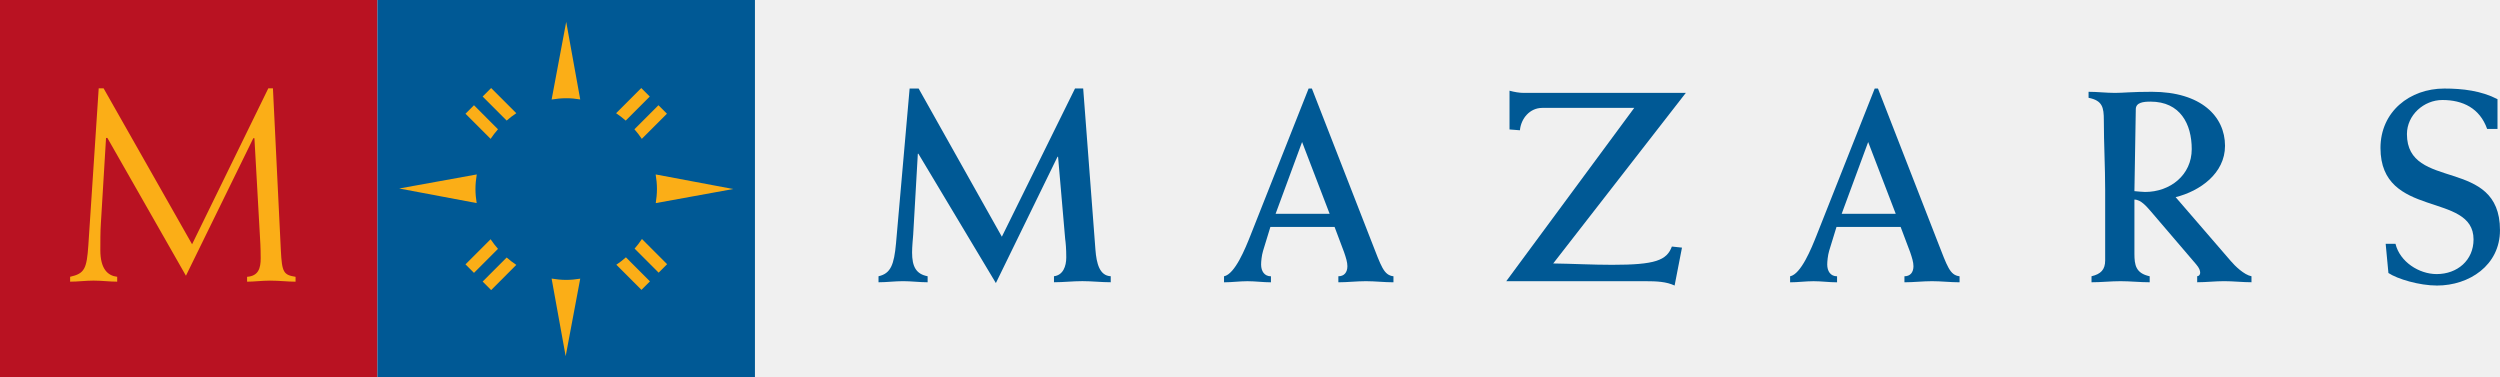
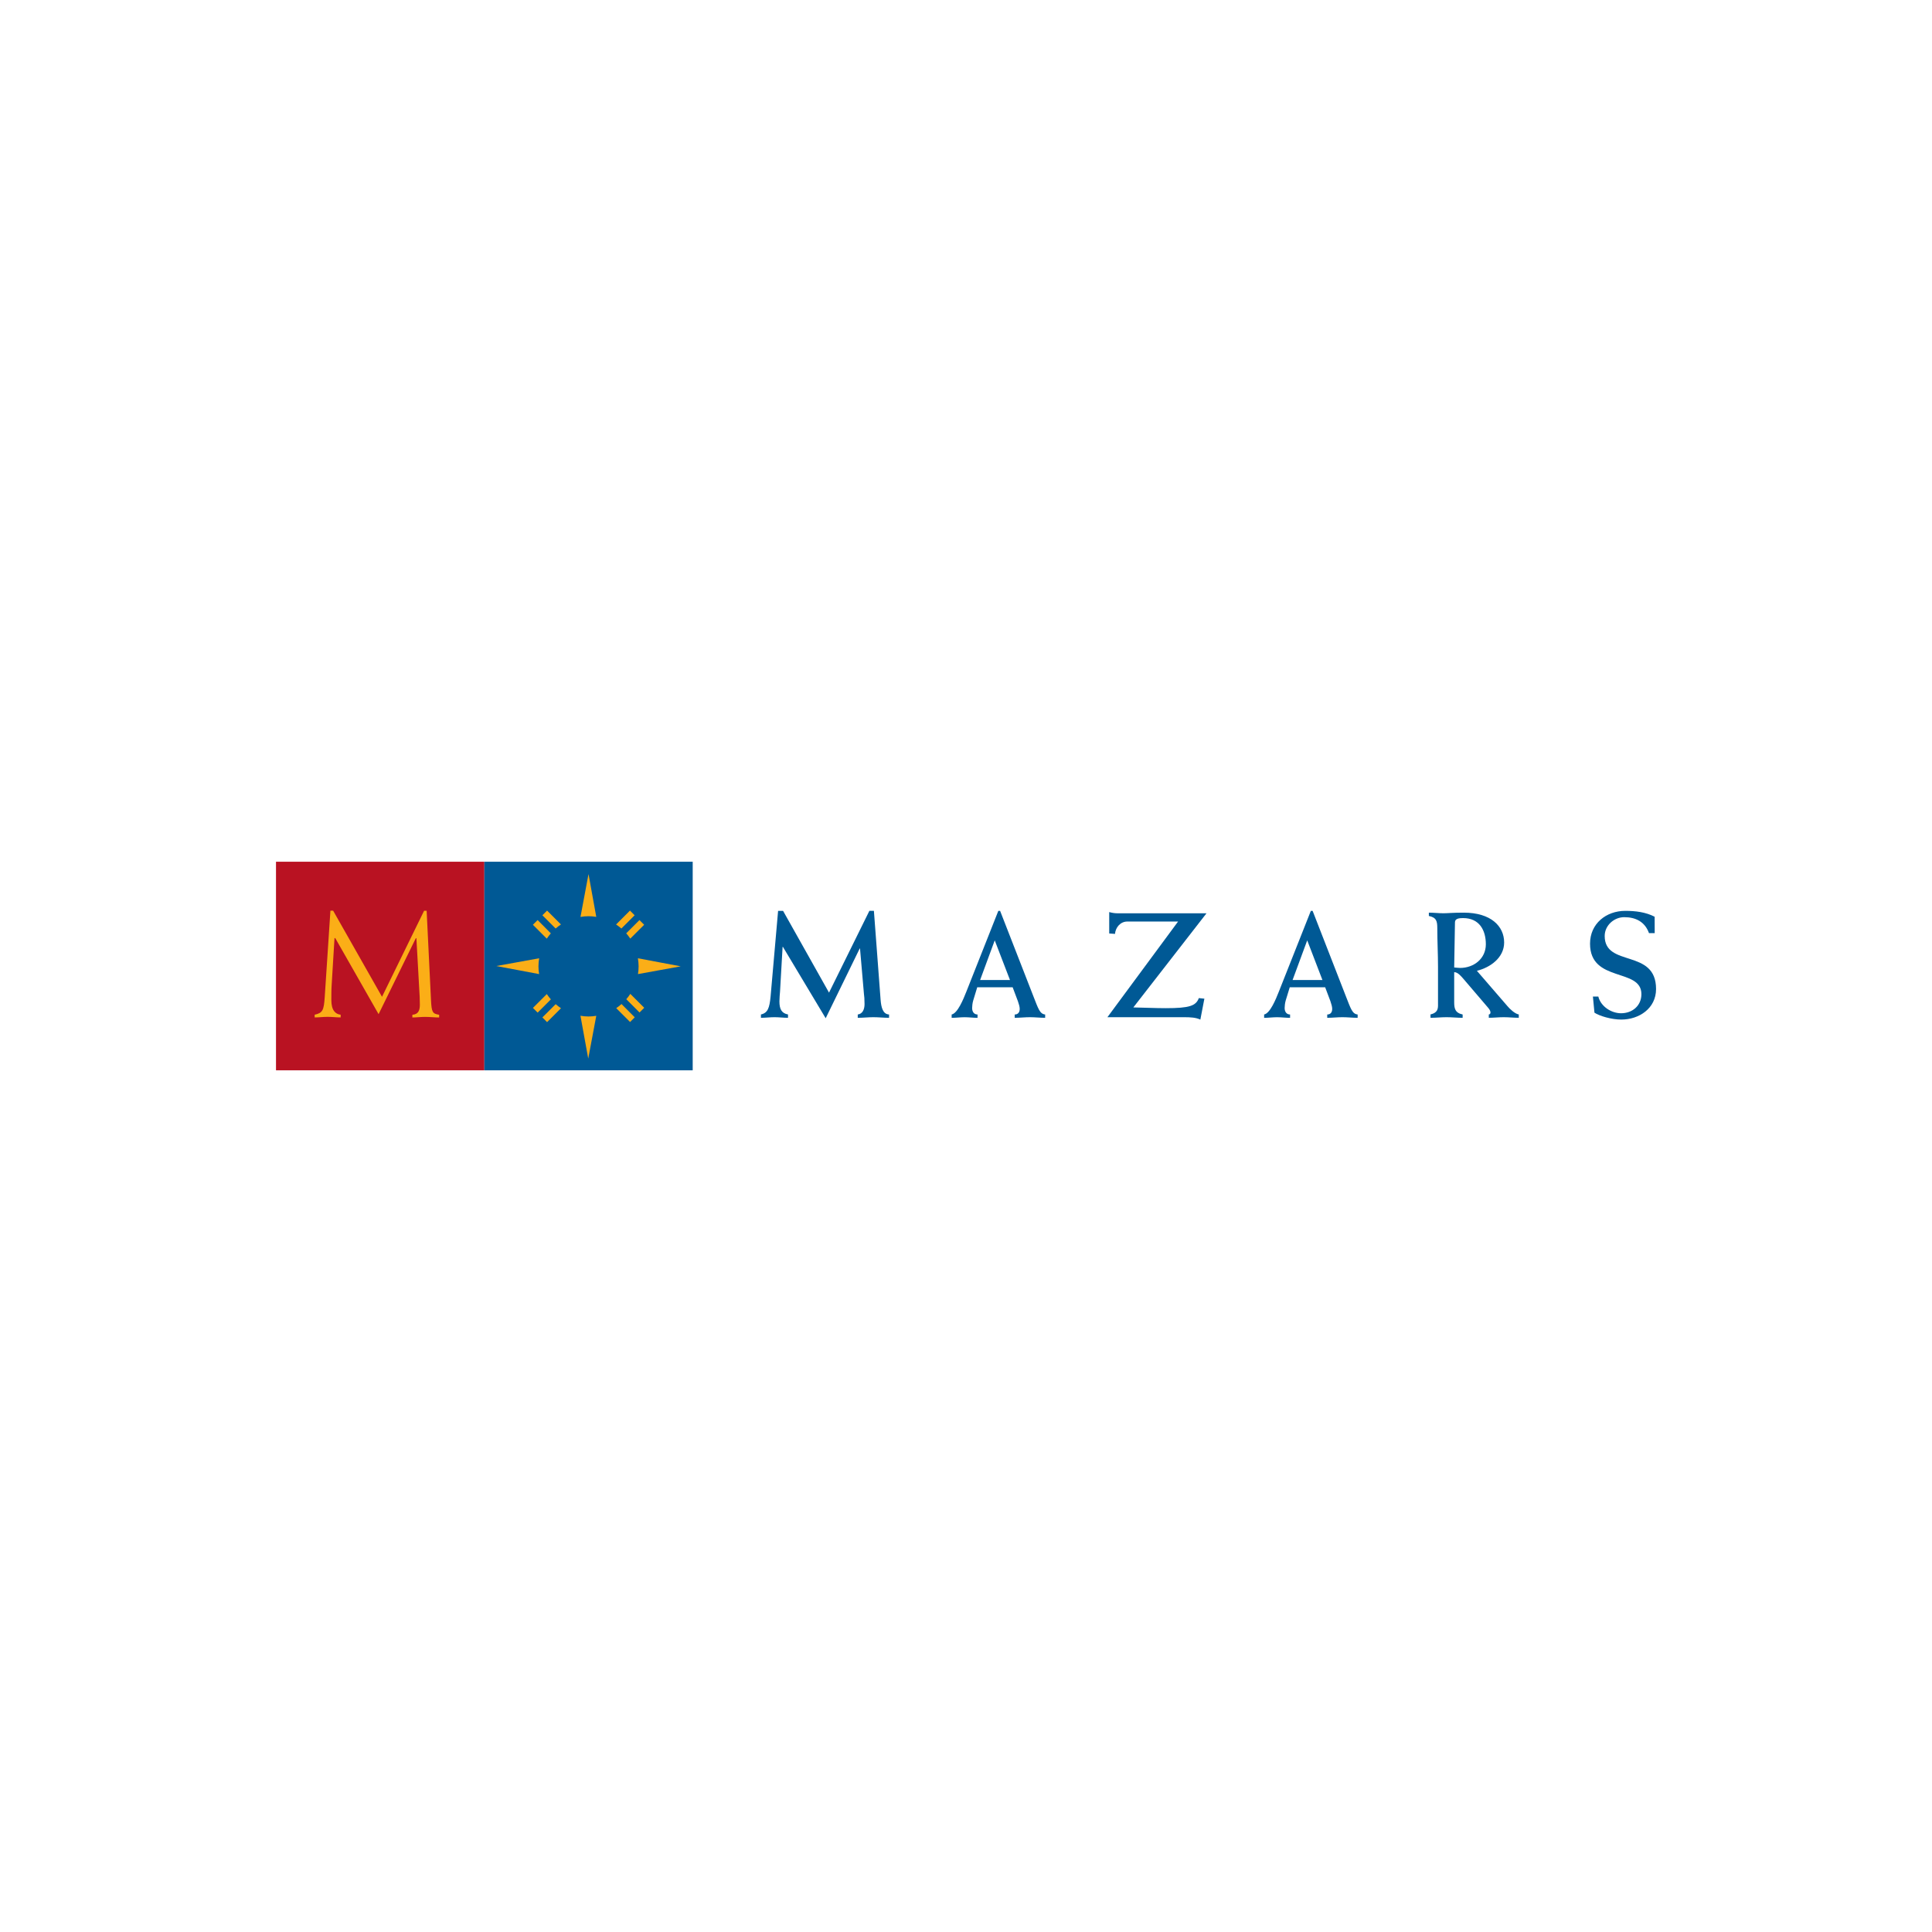
- <svg xmlns="http://www.w3.org/2000/svg" version="1.1" id="Layer_1" x="0px" y="0px" width="120px" height="18.09px" viewBox="39.5 5.955 120 18.09" enable-background="new 39.5 5.955 120 18.09" xml:space="preserve">
+ <svg xmlns="http://www.w3.org/2000/svg" version="1.1" id="Layer_1" x="0px" y="0px" width="70px" height="70px" viewBox="25 0 70 70" enable-background="new 25 0 70 70" xml:space="preserve">
+   <rect x="25" y="0" fill="#FFFFFF" width="70" height="70" />
  <g>
-     <rect x="39.5" y="5.933" fill="#B91222" width="18.118" height="18.135" />
+     <rect x="35" y="31.222" fill="#B91222" width="7.549" height="7.557" />
    <g>
-       <rect x="57.618" y="5.933" fill="#005995" width="18.119" height="18.135" />
-       <path fill="#005995" d="M66.678,15" />
+       <rect x="42.549" y="31.222" fill="#005995" width="7.549" height="7.557" />
+       <path fill="#005995" d="M46.323,35" />
    </g>
    <g>
-       <path fill="#FBAE17" d="M61.843,18.644l0.408,0.409l1.152-1.154c-0.127-0.146-0.247-0.298-0.354-0.46L61.843,18.644z" />
-       <path fill="#FBAE17" d="M62.667,19.47l0.408,0.409l1.207-1.209c-0.162-0.107-0.315-0.228-0.462-0.354L62.667,19.47z" />
-       <path fill="#FBAE17" d="M70.29,19.868l0.407-0.407l-1.153-1.155c-0.145,0.128-0.297,0.248-0.46,0.356L70.29,19.868z" />
-       <path fill="#FBAE17" d="M69.961,17.888l1.153,1.155l0.407-0.407l-1.208-1.209C70.207,17.589,70.088,17.742,69.961,17.888z" />
-       <path fill="#FBAE17" d="M71.513,11.414l-0.408-0.408l-1.153,1.154c0.128,0.146,0.248,0.298,0.355,0.46L71.513,11.414z" />
-       <path fill="#FBAE17" d="M70.688,10.589l-0.407-0.408l-1.208,1.209c0.163,0.106,0.315,0.226,0.462,0.354L70.688,10.589z" />
-       <path fill="#FBAE17" d="M63.075,10.181l-0.408,0.408l1.153,1.154c0.146-0.128,0.3-0.247,0.462-0.354L63.075,10.181z" />
-       <path fill="#FBAE17" d="M62.251,11.006l-0.408,0.408l1.206,1.206c0.107-0.162,0.228-0.314,0.354-0.46L62.251,11.006z" />
-       <path fill="#FBAE17" d="M62.384,14.328l-3.722,0.675l3.718,0.7c-0.035-0.221-0.058-0.444-0.058-0.675    C62.322,14.789,62.347,14.557,62.384,14.328z" />
-       <path fill="#FBAE17" d="M65.977,19.327l0.675,3.725l0.699-3.721c-0.22,0.035-0.443,0.059-0.673,0.059    C66.438,19.39,66.206,19.365,65.977,19.327z" />
-       <path fill="#FBAE17" d="M70.976,15.704l3.718-0.676l-3.722-0.7c0.037,0.229,0.062,0.462,0.062,0.7    C71.033,15.259,71.01,15.482,70.976,15.704z" />
-       <path fill="#FBAE17" d="M67.351,10.728l-0.673-3.722l-0.7,3.726c0.229-0.038,0.461-0.062,0.7-0.062    C66.907,10.669,67.131,10.692,67.351,10.728z" />
+       <path fill="#FBAE17" d="M44.309,36.519l0.171,0.17l0.479-0.48c-0.053-0.061-0.103-0.124-0.147-0.192L44.309,36.519z" />
+       <path fill="#FBAE17" d="M44.652,36.863l0.17,0.171l0.503-0.504c-0.067-0.045-0.131-0.096-0.192-0.147L44.652,36.863z" />
+       <path fill="#FBAE17" d="M47.829,37.029l0.169-0.17l-0.48-0.481c-0.061,0.054-0.123,0.104-0.191,0.149L47.829,37.029z" />
+       <path fill="#FBAE17" d="M47.691,36.203l0.48,0.481l0.17-0.17l-0.504-0.504C47.794,36.079,47.744,36.143,47.691,36.203z" />
+       <path fill="#FBAE17" d="M48.339,33.506l-0.17-0.17l-0.48,0.48c0.053,0.061,0.103,0.124,0.147,0.192L48.339,33.506z" />
+       <path fill="#FBAE17" d="M47.994,33.162l-0.169-0.17l-0.503,0.504c0.067,0.044,0.131,0.094,0.192,0.146L47.994,33.162z" />
+       <path fill="#FBAE17" d="M44.822,32.992l-0.17,0.17l0.48,0.48c0.061-0.054,0.125-0.103,0.192-0.147L44.822,32.992z" />
+       <path fill="#FBAE17" d="M44.479,33.336l-0.171,0.17l0.503,0.503c0.045-0.068,0.096-0.132,0.147-0.192L44.479,33.336z" />
+       <path fill="#FBAE17" d="M44.534,34.72l-1.551,0.281l1.55,0.292c-0.015-0.093-0.024-0.186-0.024-0.281    C44.509,34.912,44.52,34.816,44.534,34.72z" />
+       <path fill="#FBAE17" d="M46.031,36.803l0.282,1.552l0.291-1.55c-0.092,0.015-0.185,0.024-0.281,0.024    C46.224,36.829,46.127,36.819,46.031,36.803z" />
+       <path fill="#FBAE17" d="M48.115,35.293l1.548-0.281l-1.55-0.292c0.015,0.096,0.025,0.192,0.025,0.292    C48.139,35.108,48.129,35.2,48.115,35.293z" />
+       <path fill="#FBAE17" d="M46.604,33.22l-0.281-1.551l-0.291,1.553c0.096-0.017,0.192-0.026,0.291-0.026    C46.419,33.196,46.513,33.205,46.604,33.22z" />
    </g>
    <g>
-       <path fill="#005995" d="M87.589,17.317l-3.995-7.113h-0.432l-0.654,7.44c-0.093,1.009-0.25,1.44-0.839,1.571v0.289    c0.393,0,0.786-0.053,1.178-0.053c0.394,0,0.787,0.053,1.179,0.053v-0.289c-0.55-0.104-0.746-0.458-0.746-1.139    c0-0.275,0.039-0.669,0.053-0.852l0.223-3.891h0.026l3.72,6.209l2.96-6.065h0.025l0.341,3.943    c0.026,0.183,0.053,0.472,0.053,0.891c0,0.433-0.158,0.852-0.59,0.903v0.289c0.458,0,0.903-0.053,1.361-0.053    c0.459,0,0.905,0.053,1.363,0.053v-0.289c-0.538-0.025-0.682-0.615-0.734-1.271l-0.588-7.741h-0.392L87.589,17.317z" />
-       <path fill="#005995" d="M112.456,12.208c0.052-0.563,0.471-1.074,1.074-1.074h4.413l-6.142,8.318h6.653    c0.59,0,1.034,0.025,1.427,0.209l0.354-1.82l-0.485-0.052c-0.249,0.667-0.799,0.877-2.867,0.877c-0.943,0-1.887-0.052-2.829-0.065    l6.365-8.187h-7.769c-0.222,0-0.444-0.039-0.693-0.105v1.86L112.456,12.208z" />
-       <path fill="#005995" d="M159.382,10.716c-0.785-0.406-1.676-0.511-2.554-0.511c-1.664,0-3.065,1.112-3.065,2.854    c0,3.42,4.467,2.083,4.467,4.389c0,1.008-0.786,1.663-1.769,1.663c-0.852,0-1.768-0.59-1.978-1.454h-0.471l0.132,1.402    c0.432,0.288,1.479,0.602,2.331,0.602c1.546,0,3.024-0.969,3.024-2.659c0-3.549-4.466-1.847-4.466-4.61    c0-0.917,0.813-1.637,1.702-1.637c0.982,0,1.794,0.393,2.148,1.389h0.497V10.716L159.382,10.716z" />
-       <path fill="#005995" d="M103.559,16.846l0.458,1.218c0.092,0.263,0.158,0.485,0.158,0.668c0,0.301-0.158,0.484-0.434,0.484v0.289    c0.445,0,0.878-0.053,1.323-0.053s0.878,0.053,1.322,0.053v-0.289c-0.47-0.052-0.589-0.484-1.046-1.649l-2.869-7.361h-0.158    l-2.789,7.047c-0.249,0.629-0.747,1.859-1.271,1.964v0.289c0.379,0,0.746-0.053,1.126-0.053s0.747,0.053,1.126,0.053v-0.289    c-0.315,0-0.472-0.248-0.472-0.563c0-0.145,0.026-0.433,0.093-0.655l0.353-1.152H103.559z M100.729,16.217L102,12.771l1.322,3.445    H100.729z" />
-       <path fill="#005995" d="M130.73,16.846l0.459,1.218c0.091,0.263,0.157,0.485,0.157,0.668c0,0.301-0.157,0.484-0.433,0.484v0.289    c0.445,0,0.878-0.053,1.323-0.053c0.446,0,0.878,0.053,1.323,0.053v-0.289c-0.472-0.052-0.591-0.484-1.049-1.649l-2.867-7.361    h-0.157l-2.79,7.047c-0.249,0.629-0.747,1.859-1.271,1.964v0.289c0.38,0,0.747-0.053,1.126-0.053c0.38,0,0.747,0.053,1.128,0.053    v-0.289c-0.315,0-0.472-0.248-0.472-0.563c0-0.145,0.026-0.433,0.091-0.655l0.354-1.152H130.73z M127.901,16.217l1.271-3.445    l1.323,3.445H127.901z" />
-       <path fill="#005995" d="M142.018,11.2c0-0.328,0.366-0.367,0.707-0.367c1.428,0,1.978,1.074,1.978,2.279    c0,1.245-1.034,2.057-2.239,2.057c-0.157,0-0.314-0.026-0.512-0.039L142.018,11.2z M139.895,19.504    c0.473,0,0.918-0.052,1.39-0.052s0.93,0.052,1.4,0.052v-0.288c-0.668-0.144-0.733-0.537-0.733-1.088v-2.593    c0.314,0,0.59,0.34,0.787,0.564l2.173,2.54c0.157,0.184,0.197,0.302,0.197,0.419c-0.013,0.092-0.053,0.144-0.144,0.157v0.288    c0.432,0,0.864-0.052,1.296-0.052c0.433,0,0.878,0.052,1.31,0.052v-0.288c-0.353-0.065-0.798-0.498-0.995-0.733l-2.646-3.064    c1.167-0.289,2.371-1.141,2.371-2.463c0-1.415-1.152-2.594-3.511-2.594c-0.982,0-1.375,0.053-1.769,0.053    c-0.419,0-0.852-0.053-1.27-0.053v0.288c0.667,0.132,0.733,0.459,0.733,1.074c0,1.113,0.064,2.24,0.064,3.366v3.366    c0,0.445-0.209,0.655-0.655,0.76V19.504L139.895,19.504z" />
+       <path fill="#005995" d="M55.037,35.965l-1.665-2.963h-0.18l-0.272,3.1c-0.039,0.42-0.104,0.601-0.35,0.654v0.121    c0.164,0,0.327-0.022,0.491-0.022s0.327,0.022,0.49,0.022v-0.121c-0.229-0.043-0.311-0.19-0.311-0.475    c0-0.114,0.016-0.278,0.022-0.354l0.093-1.621h0.011l1.55,2.587l1.233-2.527h0.011l0.142,1.644    c0.012,0.075,0.022,0.196,0.022,0.371c0,0.18-0.065,0.354-0.246,0.376v0.12c0.191,0,0.377-0.022,0.567-0.022    c0.191,0,0.377,0.022,0.567,0.022v-0.12c-0.224-0.011-0.284-0.257-0.306-0.53L56.663,33H56.5L55.037,35.965z" />
+       <path fill="#005995" d="M65.398,33.837c0.021-0.235,0.195-0.448,0.447-0.448h1.839l-2.56,3.466h2.772    c0.246,0,0.431,0.011,0.595,0.087l0.146-0.758l-0.201-0.021c-0.104,0.278-0.333,0.365-1.195,0.365    c-0.393,0-0.786-0.021-1.178-0.027l2.651-3.411h-3.236c-0.093,0-0.186-0.016-0.289-0.044v0.775L65.398,33.837z" />
+       <path fill="#005995" d="M84.951,33.215c-0.327-0.169-0.699-0.213-1.064-0.213c-0.693,0-1.277,0.463-1.277,1.189    c0,1.425,1.861,0.867,1.861,1.828c0,0.421-0.328,0.693-0.737,0.693c-0.354,0-0.736-0.246-0.824-0.606h-0.196l0.056,0.585    c0.18,0.12,0.616,0.25,0.971,0.25c0.645,0,1.261-0.403,1.261-1.107c0-1.479-1.861-0.77-1.861-1.921    c0-0.382,0.339-0.682,0.709-0.682c0.409,0,0.748,0.163,0.896,0.578h0.207L84.951,33.215L84.951,33.215z" />
+       <path fill="#005995" d="M61.69,35.77l0.191,0.507c0.038,0.109,0.065,0.202,0.065,0.278c0,0.125-0.065,0.202-0.181,0.202v0.12    c0.186,0,0.366-0.022,0.552-0.022c0.185,0,0.365,0.022,0.551,0.022v-0.12c-0.196-0.021-0.246-0.202-0.437-0.688l-1.195-3.066    h-0.065l-1.162,2.936c-0.104,0.263-0.312,0.774-0.529,0.818v0.121c0.157,0,0.311-0.022,0.469-0.022s0.312,0.022,0.469,0.022    v-0.121c-0.131,0-0.196-0.104-0.196-0.234c0-0.061,0.011-0.181,0.039-0.272l0.146-0.48H61.69L61.69,35.77z M60.512,35.507    l0.529-1.436l0.552,1.436H60.512L60.512,35.507z" />
+       <path fill="#005995" d="M73.013,35.77l0.191,0.507c0.037,0.109,0.064,0.202,0.064,0.278c0,0.125-0.064,0.202-0.18,0.202v0.12    c0.185,0,0.365-0.022,0.551-0.022s0.366,0.022,0.551,0.022v-0.12c-0.196-0.021-0.246-0.202-0.437-0.688l-1.194-3.066h-0.065    l-1.163,2.936c-0.104,0.263-0.311,0.774-0.529,0.818v0.121c0.158,0,0.312-0.022,0.469-0.022c0.159,0,0.312,0.022,0.471,0.022    v-0.121c-0.131,0-0.197-0.104-0.197-0.234c0-0.061,0.011-0.181,0.038-0.272l0.147-0.48H73.013L73.013,35.77z M71.833,35.507    l0.53-1.436l0.551,1.436H71.833z" />
+       <path fill="#005995" d="M77.716,33.416c0-0.136,0.152-0.152,0.294-0.152c0.596,0,0.825,0.447,0.825,0.949    c0,0.519-0.432,0.857-0.934,0.857c-0.065,0-0.131-0.011-0.213-0.017L77.716,33.416z M76.831,36.877    c0.197,0,0.383-0.022,0.579-0.022s0.388,0.022,0.584,0.022v-0.12c-0.278-0.061-0.306-0.224-0.306-0.453v-1.081    c0.131,0,0.245,0.142,0.328,0.235l0.905,1.059c0.064,0.076,0.082,0.125,0.082,0.174c-0.006,0.038-0.022,0.061-0.061,0.065v0.12    c0.18,0,0.36-0.021,0.54-0.021c0.181,0,0.366,0.021,0.546,0.021v-0.12c-0.147-0.027-0.332-0.207-0.414-0.306l-1.103-1.276    c0.486-0.12,0.987-0.476,0.987-1.026c0-0.589-0.479-1.081-1.463-1.081c-0.408,0-0.572,0.022-0.736,0.022    c-0.175,0-0.355-0.022-0.529-0.022v0.12c0.277,0.056,0.306,0.191,0.306,0.448c0,0.464,0.026,0.933,0.026,1.402v1.402    c0,0.186-0.088,0.272-0.273,0.316L76.831,36.877L76.831,36.877z" />
    </g>
-     <path fill="#FBAE17" d="M48.72,17.68l3.659-7.485h0.222l0.38,7.78c0.053,1.058,0.131,1.175,0.706,1.267v0.234   c-0.38,0-0.771-0.051-1.229-0.051c-0.38,0-0.771,0.051-1.098,0.051v-0.234c0.549-0.039,0.653-0.418,0.653-0.889   c0-0.496-0.027-0.914-0.04-1.125l-0.261-4.641H51.66l-3.235,6.603l-3.771-6.615H44.59l-0.248,4.104   c-0.026,0.34-0.026,0.941-0.026,1.281c0,0.915,0.364,1.229,0.809,1.281v0.234c-0.365,0-0.744-0.051-1.136-0.051   c-0.379,0-0.744,0.051-1.123,0.051v-0.234c0.693-0.157,0.797-0.379,0.875-1.517l0.497-7.53h0.234L48.72,17.68z" />
+     <path fill="#FBAE17" d="M38.841,36.116l1.525-3.118h0.092l0.158,3.241c0.022,0.44,0.055,0.489,0.295,0.528v0.098   c-0.158,0-0.321-0.021-0.513-0.021c-0.158,0-0.321,0.021-0.457,0.021v-0.098c0.229-0.017,0.271-0.175,0.271-0.371   c0-0.206-0.011-0.381-0.017-0.469l-0.108-1.934h-0.021l-1.349,2.752l-1.571-2.757H37.12l-0.104,1.71   c-0.011,0.142-0.011,0.393-0.011,0.534c0,0.381,0.152,0.512,0.338,0.533v0.098c-0.152,0-0.311-0.021-0.474-0.021   c-0.158,0-0.311,0.021-0.468,0.021v-0.098c0.288-0.064,0.332-0.157,0.364-0.632l0.207-3.138h0.098L38.841,36.116z" />
  </g>
</svg>
